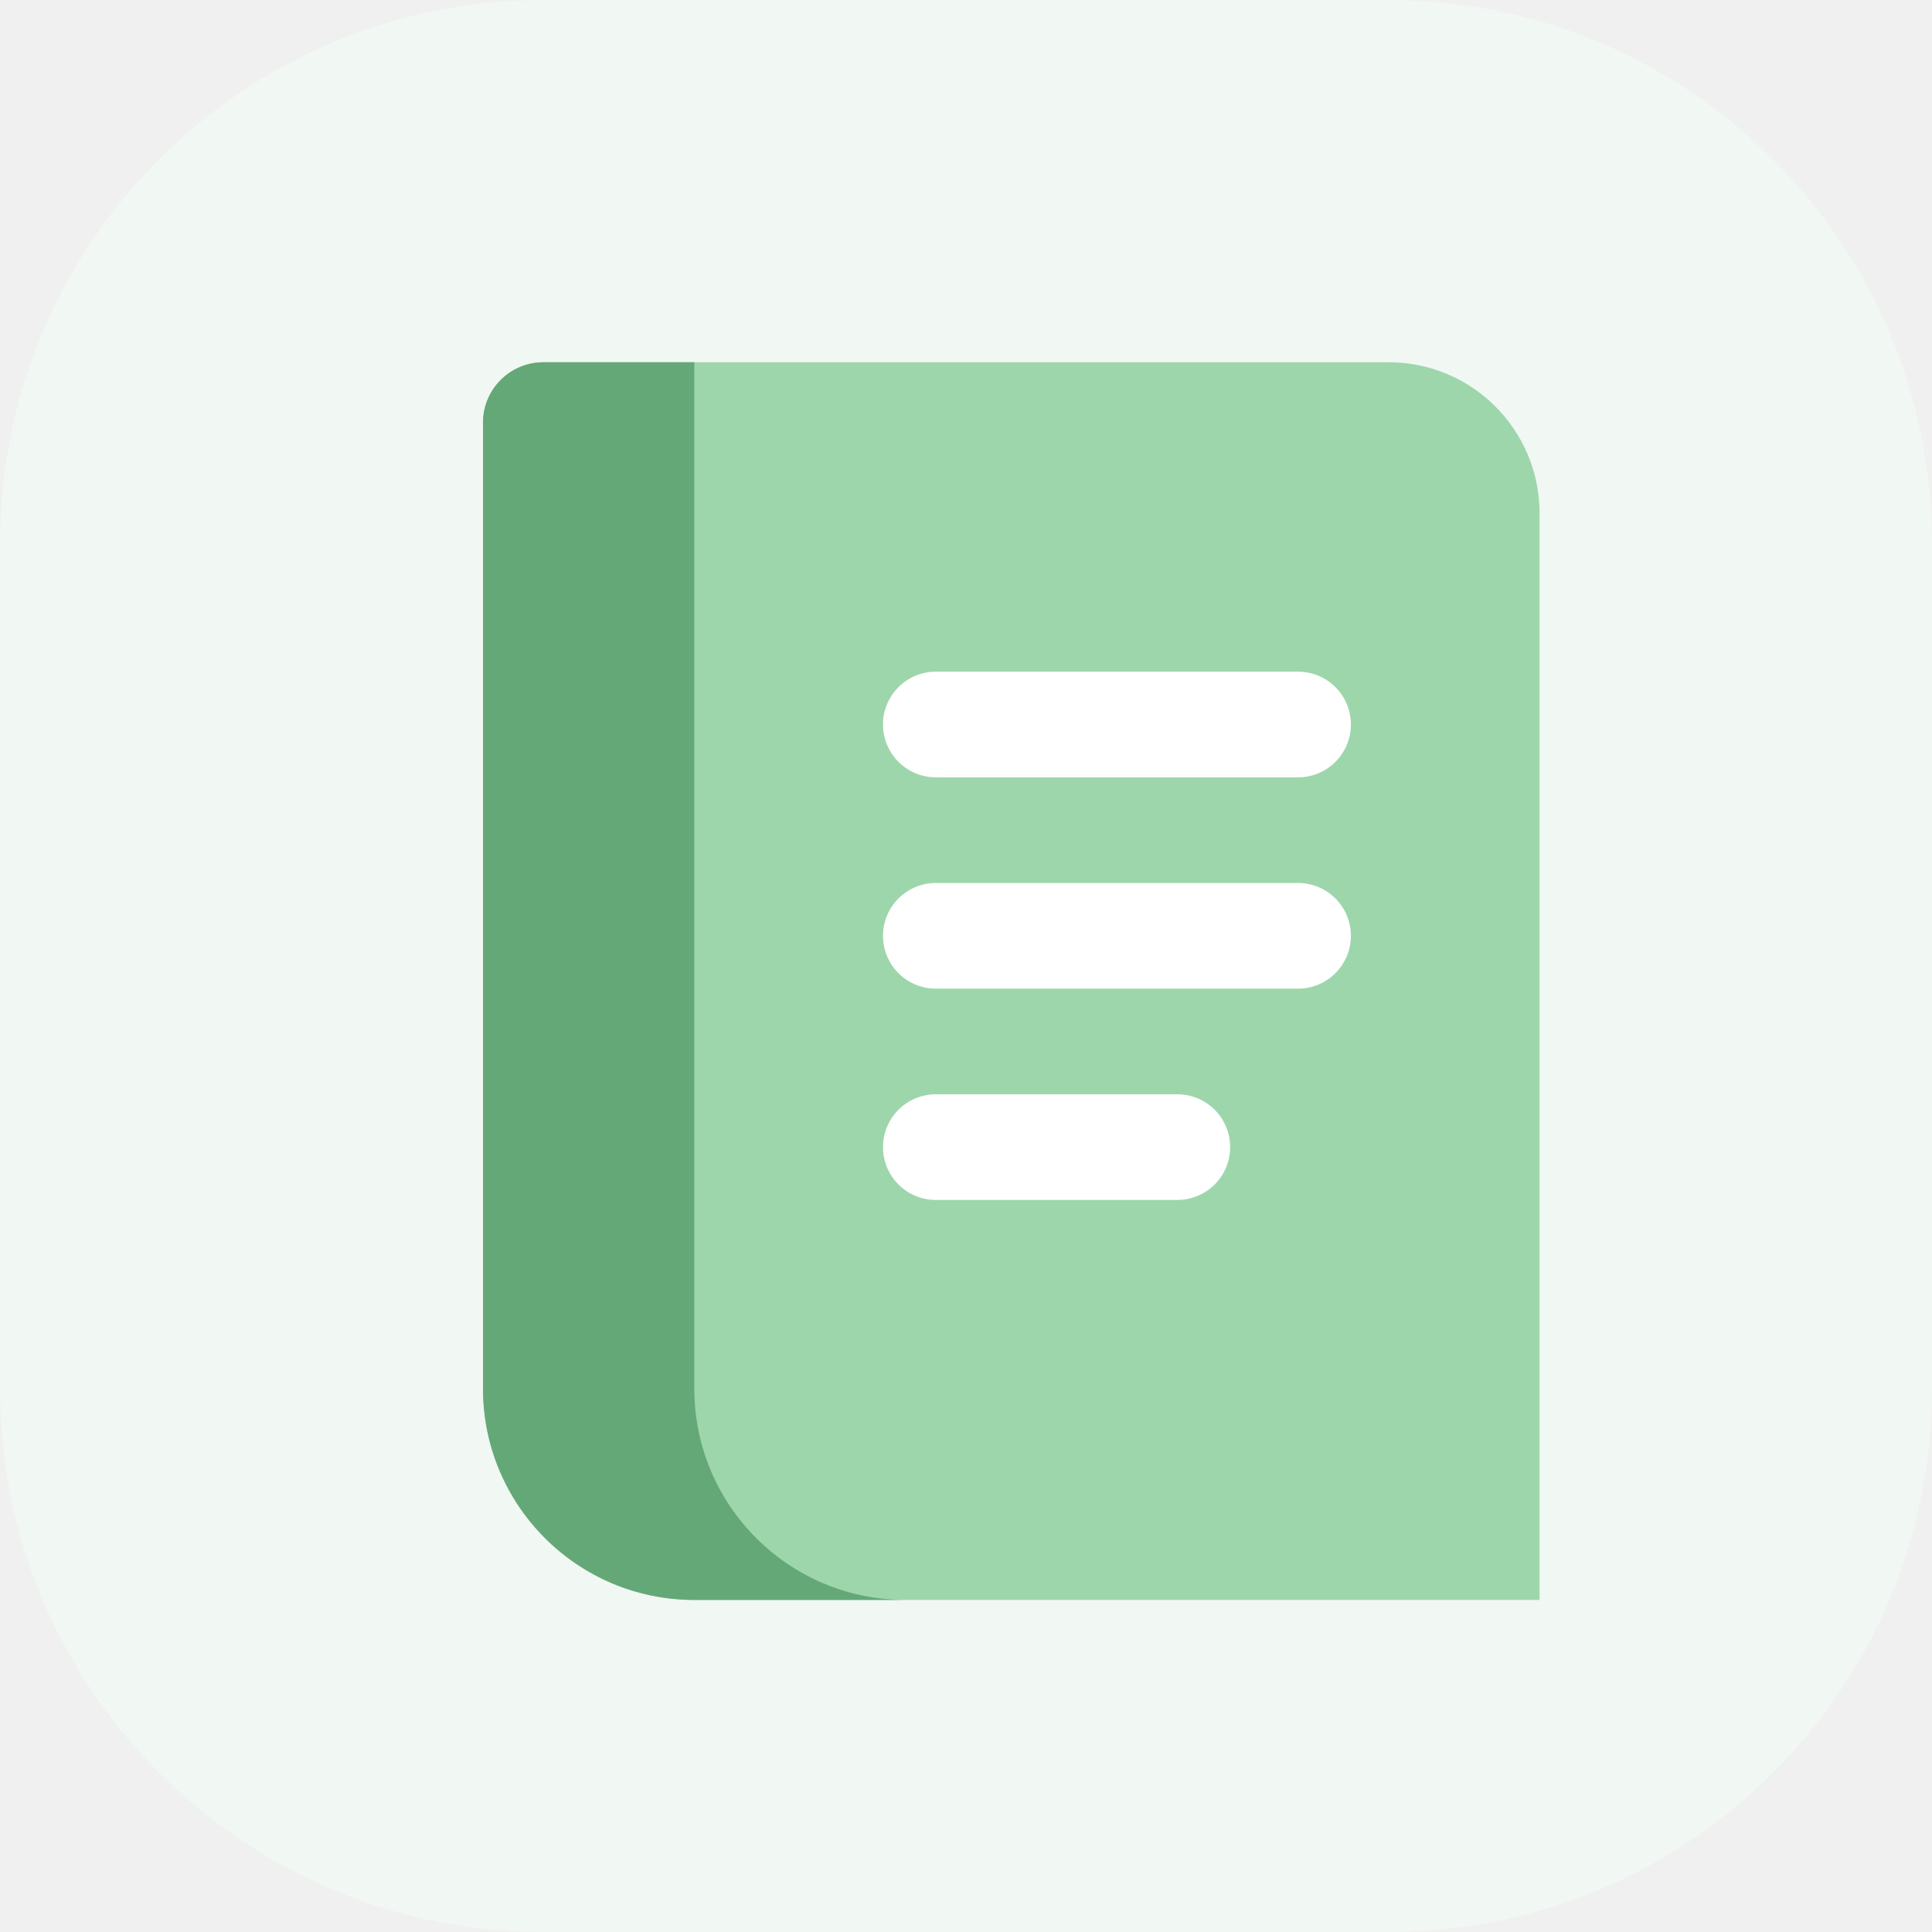
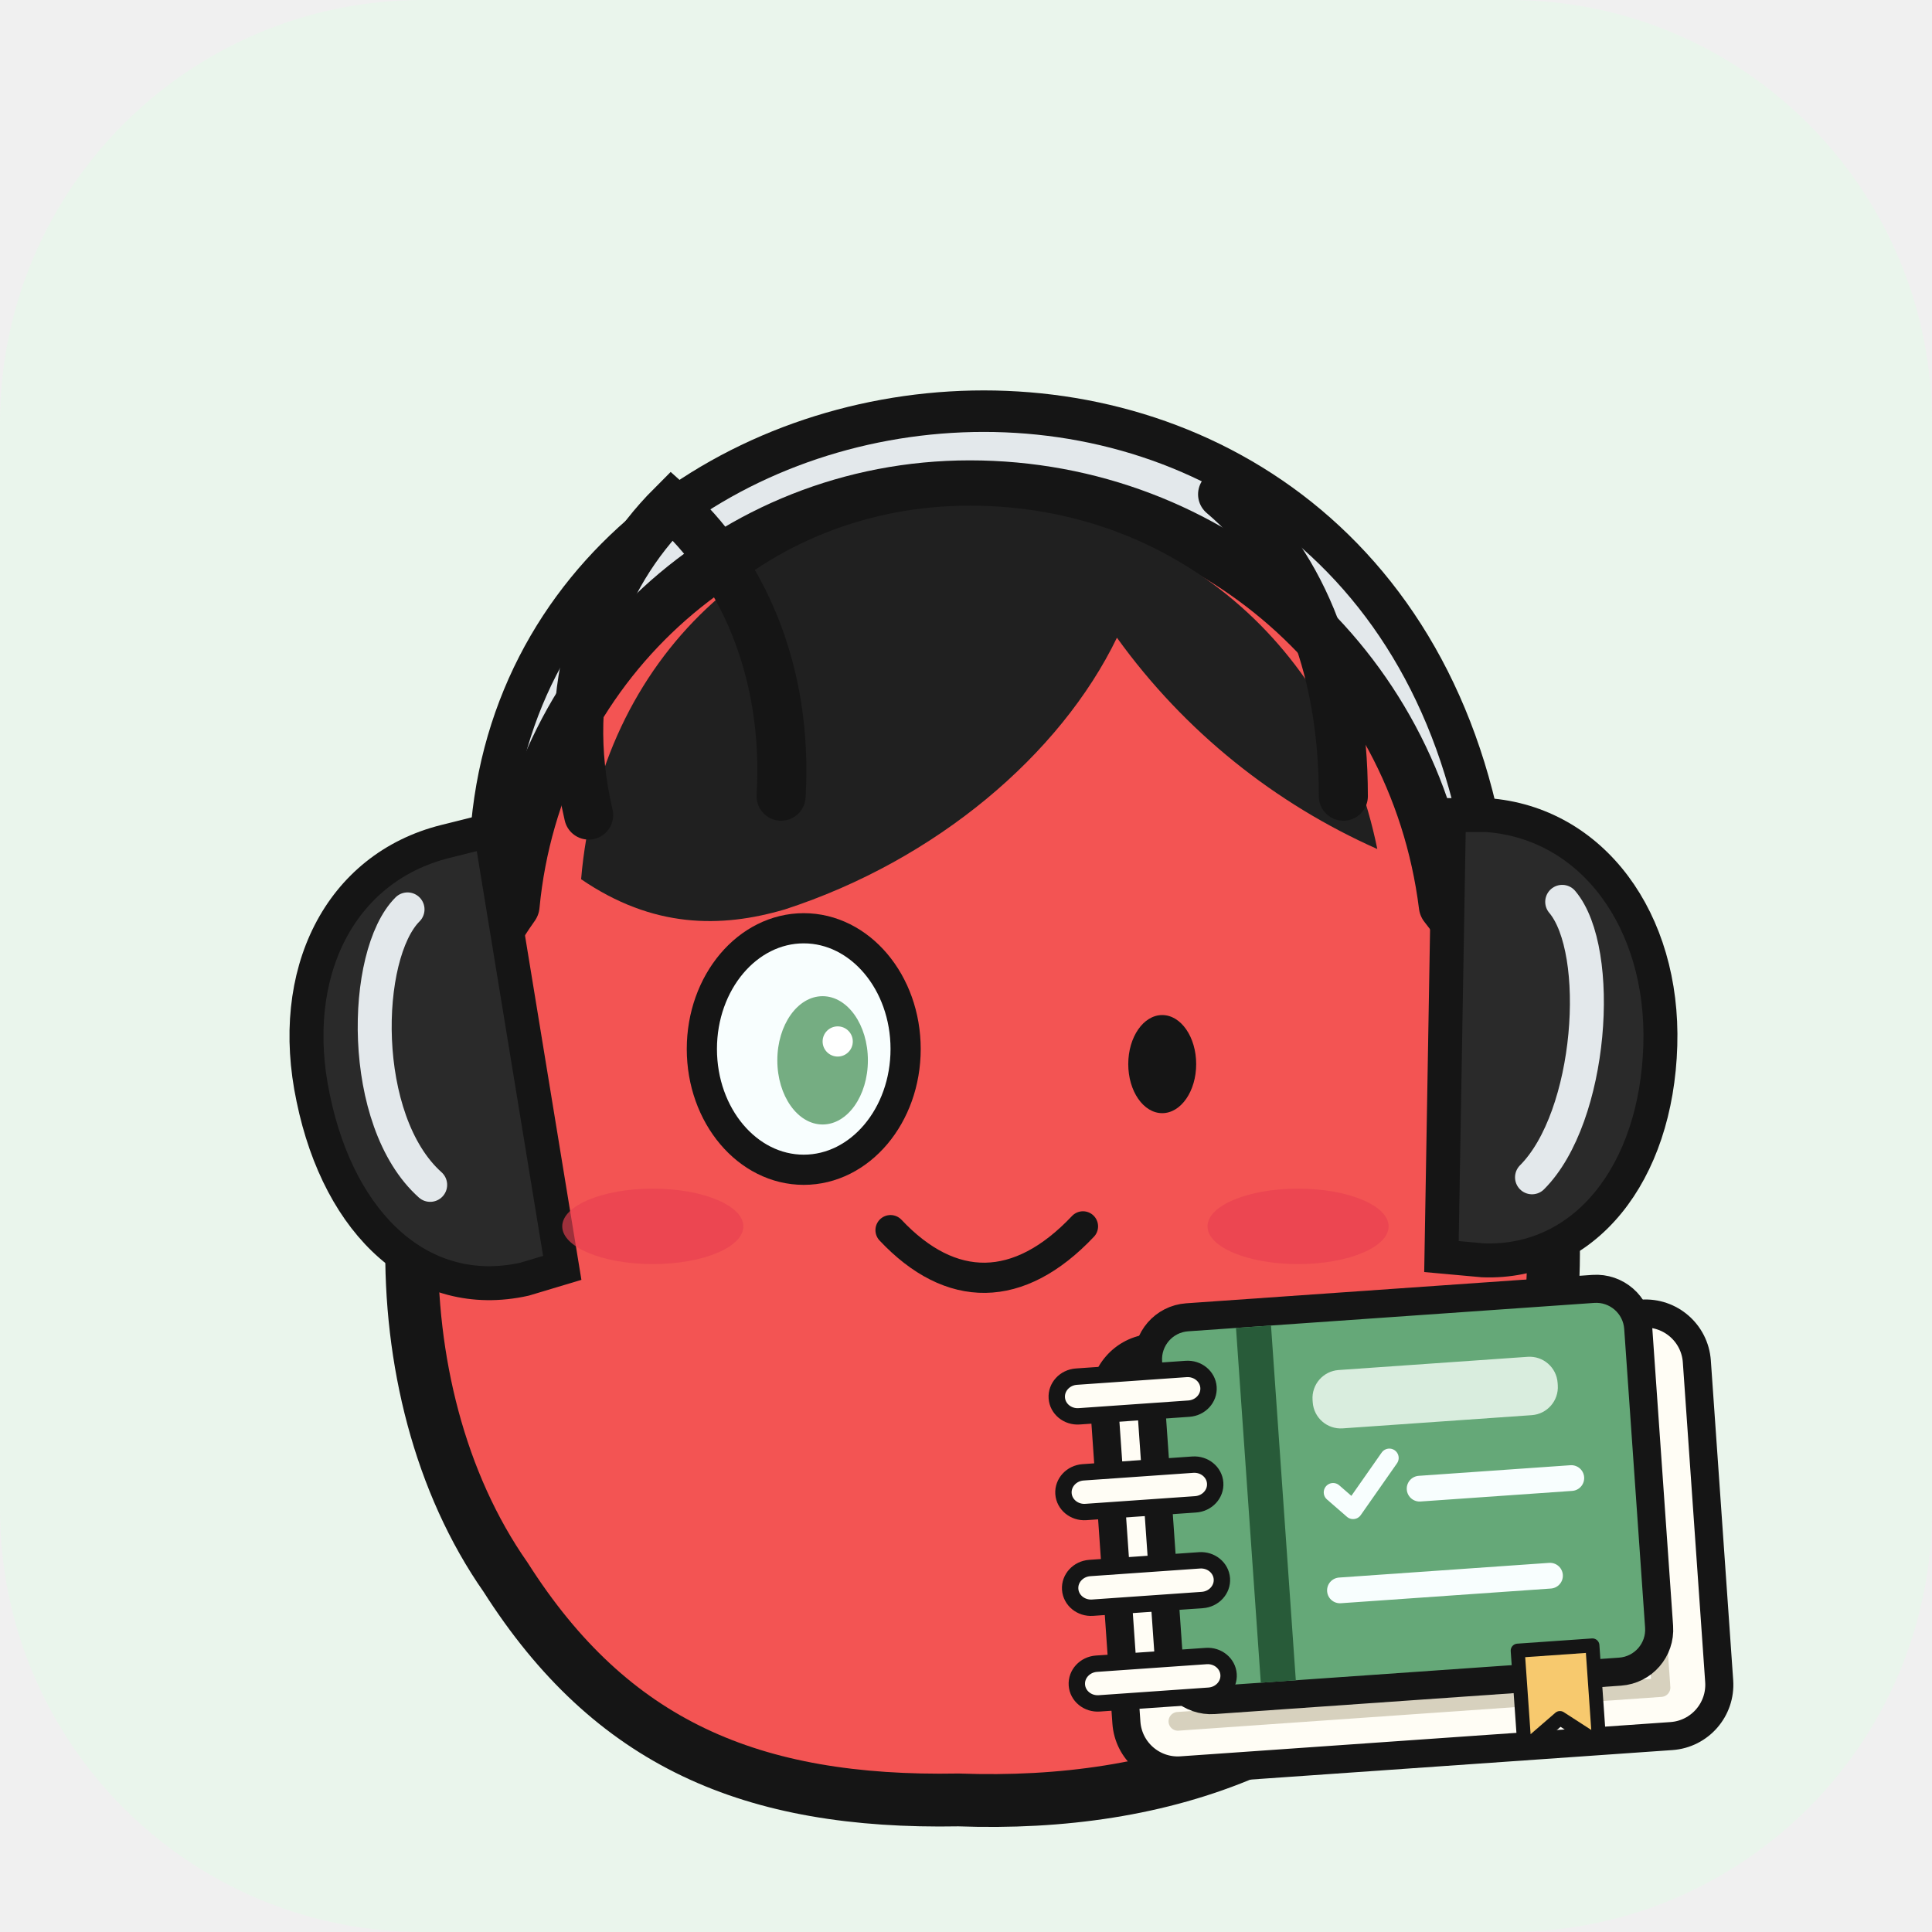
- <svg xmlns="http://www.w3.org/2000/svg" viewBox="0 0 64 64">
-   <rect width="64" height="64" rx="18" fill="#F1F7F2" />
-   <path d="M17 12h29a5 5 0 0 1 5 5v36H23a7 7 0 0 1-7-7V14a2 2 0 0 1 2-2Z" fill="#9ED6AC" />
-   <path d="M23 12v34a7 7 0 0 0 7 7h-7a7 7 0 0 1-7-7V14a2 2 0 0 1 2-2Z" fill="#65A878" />
-   <path d="M31 24h12M31 31h12M31 38h8" fill="none" stroke="#fff" stroke-width="3.5" stroke-linecap="round" />
+ <svg xmlns="http://www.w3.org/2000/svg" viewBox="0 0 512 512">
+   <rect width="512" height="512" rx="112" fill="#EAF5EC" />
+   <path d="M145 238C137 105 349 73 378 225" fill="none" stroke="#151515" stroke-width="41" stroke-linecap="round" />
+   <path d="M145 238C137 105 349 73 378 225" fill="none" stroke="#E3E8EB" stroke-width="19" stroke-linecap="round" />
+   <path d="M134 418c-35-50-32-130 2-178 6-63 58-111 121-111 64 0 118 47 126 111 34 43 40 121 6 175-31 47-80 64-135 62-55 1-92-15-120-59Z" fill="#F35453" stroke="#151515" stroke-width="14" stroke-linejoin="round" />
+   <path d="M154 233c5-59 49-99 103-99 54 0 97 37 108 91-27-12-51-31-69-56-15 31-48 59-88 72-17 5-35 5-54-8Z" fill="#202020" />
+   <path d="M156 216c-8-34 3-63 22-82 18 16 31 43 29 77M356 211c0-36-12-63-32-80" fill="none" stroke="#151515" stroke-width="13" stroke-linecap="round" />
+   <path d="M118 223c-28 7-42 35-35 68 7 34 29 54 56 48l10-3-19-116-12 3Z" fill="#2A2A2A" stroke="#151515" stroke-width="9" />
+   <path d="M394 216c28 2 47 28 46 61-1 34-20 58-47 57l-11-1 2-117h10Z" fill="#2A2A2A" stroke="#151515" stroke-width="9" />
+   <path d="M108 241c-12 12-13 56 6 73" fill="none" stroke="#E3E8EB" stroke-width="9" stroke-linecap="round" />
+   <path d="M414 239c11 13 8 57-8 73" fill="none" stroke="#E3E8EB" stroke-width="9" stroke-linecap="round" />
+   <ellipse cx="213" cy="278" rx="27" ry="32" fill="#F8FEFE" stroke="#151515" stroke-width="8" />
+   <ellipse cx="218" cy="281" rx="12" ry="17" fill="#75AD82" />
+   <circle cx="222" cy="276" r="4" fill="#fff" />
+   <ellipse cx="308" cy="282" rx="9" ry="13" fill="#151515" />
+   <ellipse cx="173" cy="325" rx="24" ry="10" fill="#E83F50" opacity=".65" />
+   <ellipse cx="344" cy="325" rx="24" ry="10" fill="#E83F50" opacity=".65" />
+   <path d="M236 326c16 17 34 17 51-1" fill="none" stroke="#151515" stroke-width="8" stroke-linecap="round" />
+   <g transform="translate(175 175) scale(.62)">
+     <g transform="rotate(-4 326 375)">
+       <rect x="194" y="286" width="254" height="181" rx="22" fill="#FFFDF5" stroke="#151515" stroke-width="12" />
+       <path d="M423 306v139M216 446h207" fill="none" stroke="#D7D1BE" stroke-width="8" stroke-linecap="round" />
+       <rect x="214" y="274" width="210" height="164" rx="18" fill="#65A878" stroke="#151515" stroke-width="12" />
+       <path d="M260 280v152" stroke="#285B39" stroke-width="15" />
+       <rect x="283" y="301" width="105" height="25" rx="12" fill="#D9EDDE" />
+       <path d="M289 353l8 8 17-21" fill="none" stroke="#F8FEFE" stroke-width="8" stroke-linecap="round" stroke-linejoin="round" />
+       <path d="M326 354h65M289 395h90" fill="none" stroke="#F8FEFE" stroke-width="11" stroke-linecap="round" />
+       <rect x="174" y="296" width="65" height="17" rx="9" fill="#FFFDF5" stroke="#151515" stroke-width="7" />
+       <rect x="174" y="337" width="65" height="17" rx="9" fill="#FFFDF5" stroke="#151515" stroke-width="7" />
+       <rect x="174" y="378" width="65" height="17" rx="9" fill="#FFFDF5" stroke="#151515" stroke-width="7" />
+       <rect x="174" y="419" width="65" height="17" rx="9" fill="#FFFDF5" stroke="#151515" stroke-width="7" />
+       <path d="M363 426v42l16-12 16 12v-42Z" fill="#F7C96E" stroke="#151515" stroke-width="6" stroke-linejoin="round" />
+     </g>
+   </g>
</svg>
